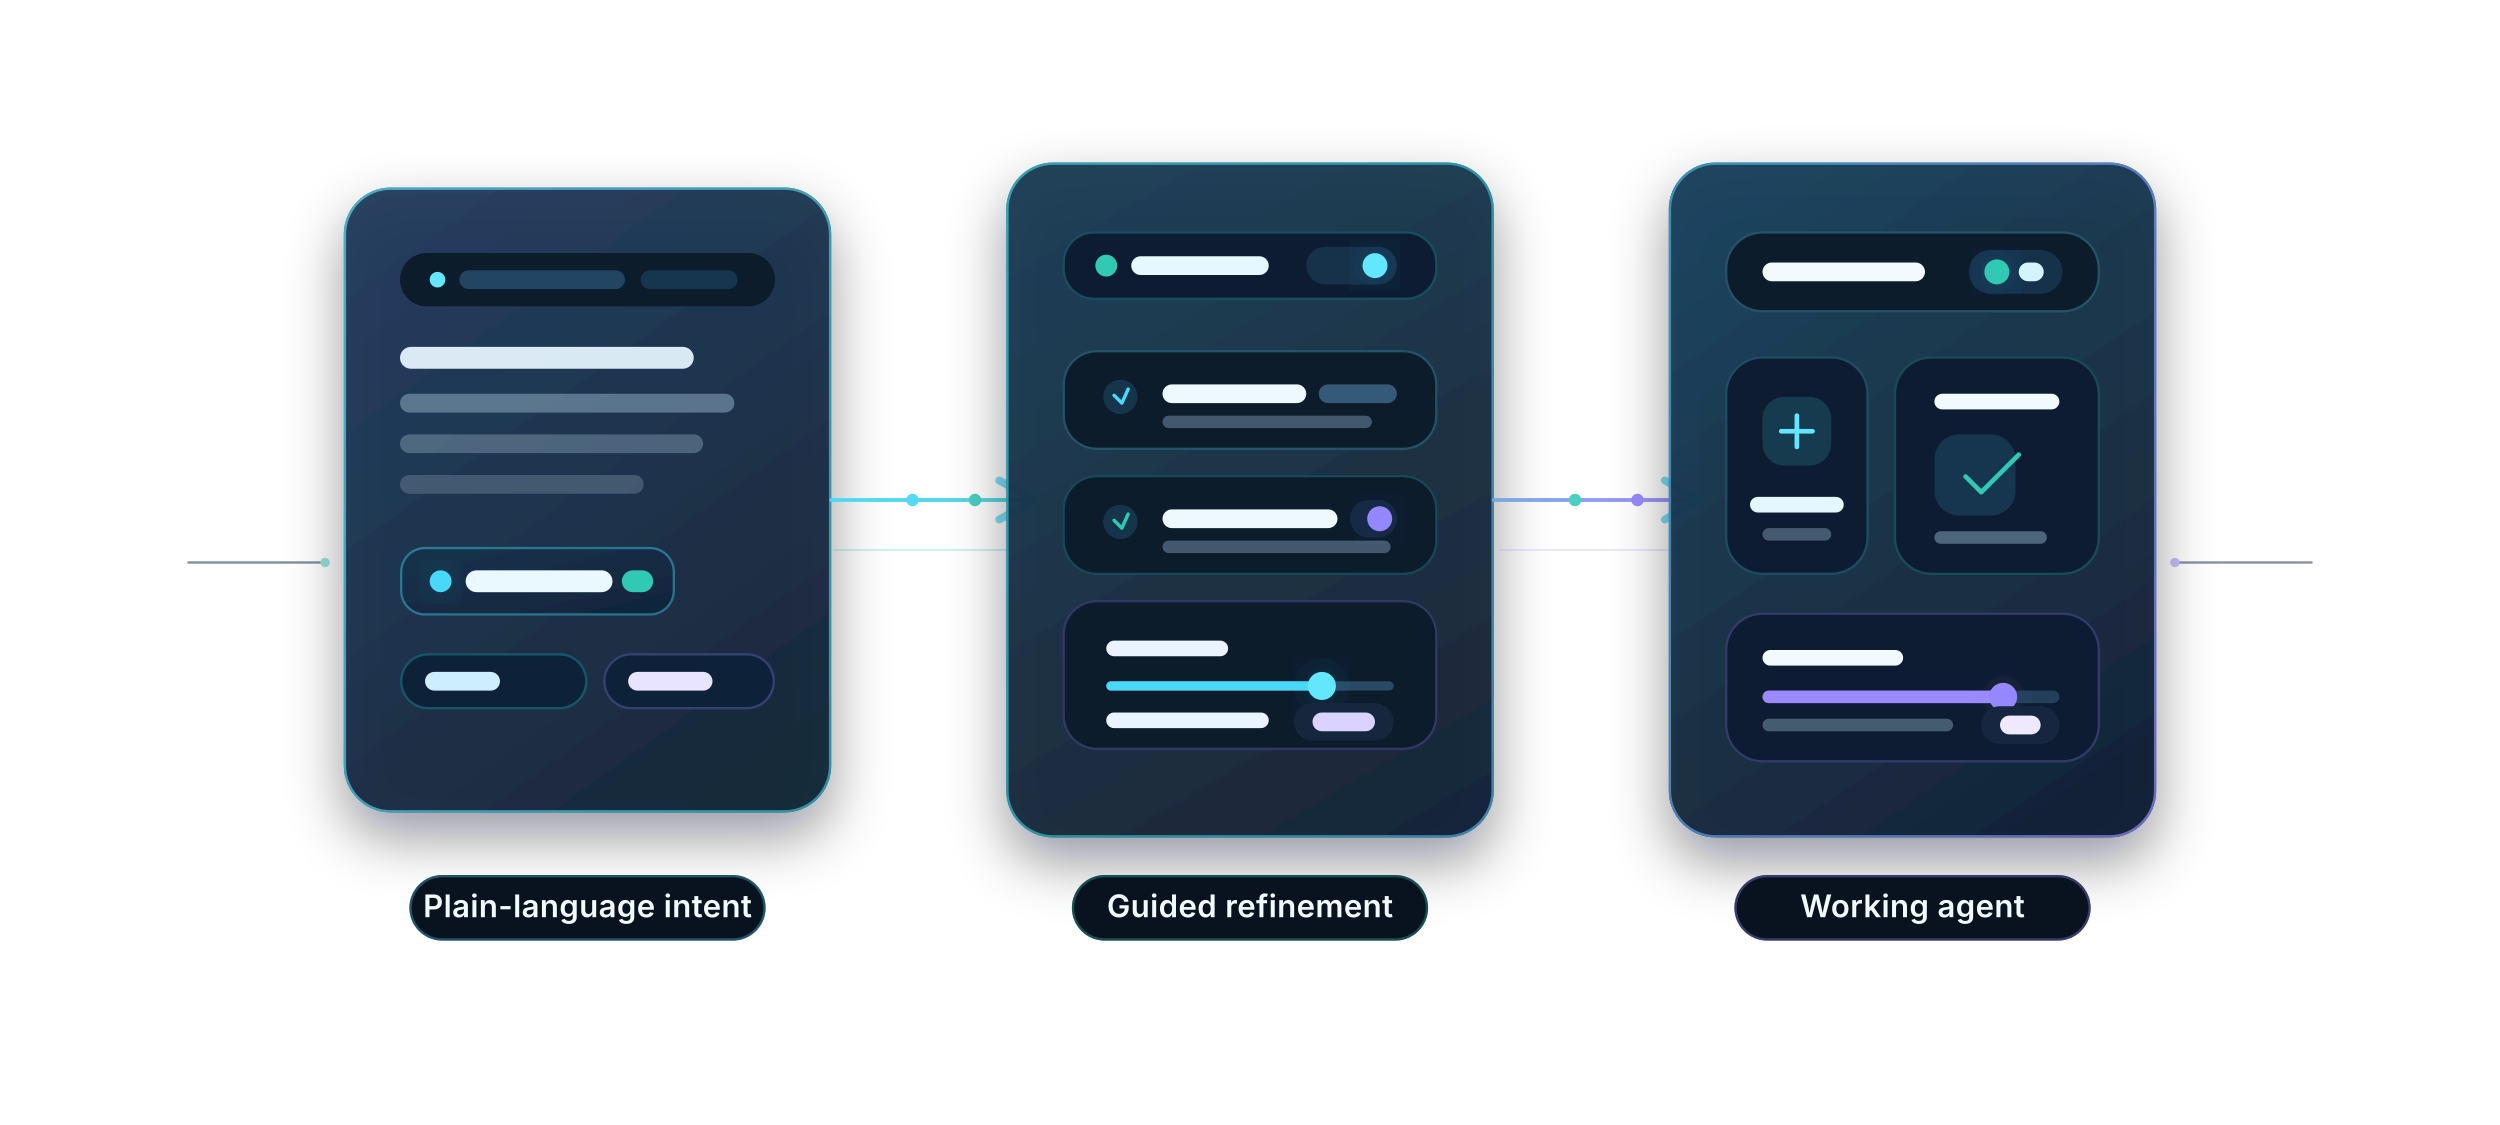
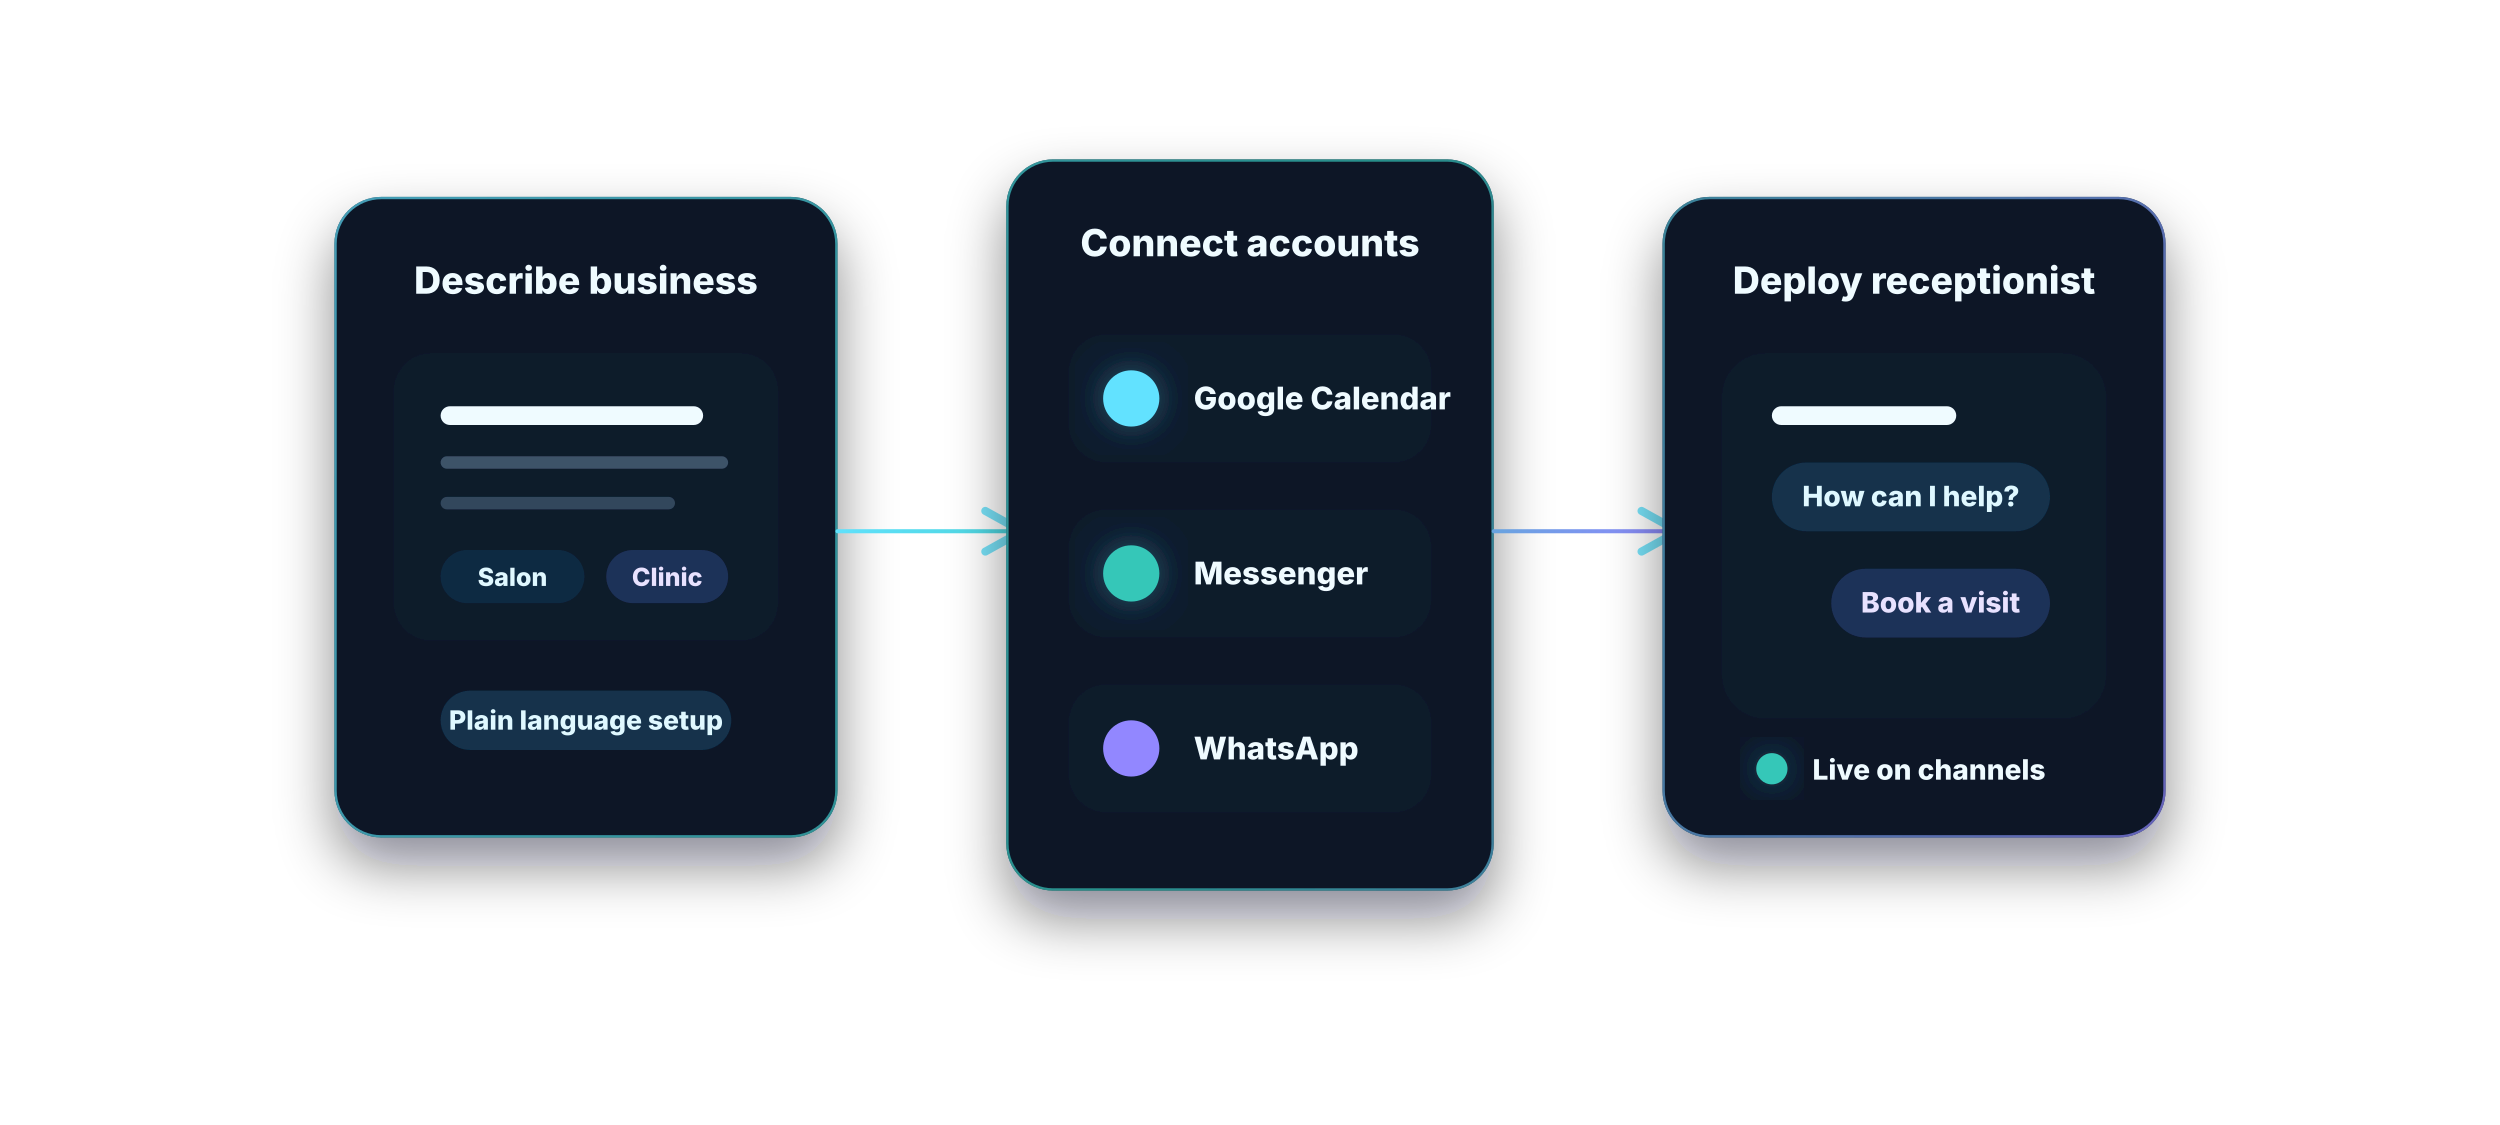
<svg xmlns="http://www.w3.org/2000/svg" width="1600" height="720" viewBox="0 0 1600 720" fill="none">
  <defs>
-     <linearGradient id="cardStroke" x1="220" y1="100" x2="1380" y2="620" gradientUnits="userSpaceOnUse">
-       <stop stop-color="#63E6FF" />
-       <stop offset="0.5" stop-color="#2FBFCA" />
-       <stop offset="1" stop-color="#9587FF" />
+     <linearGradient id="stroke" x1="214" y1="120" x2="1386" y2="566" gradientUnits="userSpaceOnUse">
+       <stop stop-color="#62E2FF" />
+       <stop offset="0.5" stop-color="#34C7B8" />
+       <stop offset="1" stop-color="#9287FF" />
    </linearGradient>
-     <linearGradient id="intentGlow" x1="256" y1="162" x2="492" y2="490" gradientUnits="userSpaceOnUse">
-       <stop stop-color="#1B3756" />
-       <stop offset="1" stop-color="#102036" />
+     <linearGradient id="flow" x1="520" y1="340" x2="1080" y2="340" gradientUnits="userSpaceOnUse">
+       <stop stop-color="#62E2FF" />
+       <stop offset="0.5" stop-color="#34C7B8" />
+       <stop offset="1" stop-color="#9287FF" />
    </linearGradient>
-     <linearGradient id="refineGlow" x1="688" y1="140" x2="912" y2="520" gradientUnits="userSpaceOnUse">
-       <stop stop-color="#153A50" />
-       <stop offset="1" stop-color="#111F34" />
-     </linearGradient>
-     <linearGradient id="agentGlow" x1="1092" y1="138" x2="1352" y2="520" gradientUnits="userSpaceOnUse">
-       <stop stop-color="#173F5A" />
-       <stop offset="1" stop-color="#101D31" />
-     </linearGradient>
-     <linearGradient id="flowLine" x1="522" y1="320" x2="1078" y2="320" gradientUnits="userSpaceOnUse">
-       <stop stop-color="#4AD8F8" />
-       <stop offset="0.52" stop-color="#42CDBF" />
-       <stop offset="1" stop-color="#9B89FF" />
-     </linearGradient>
-     <linearGradient id="chipFill" x1="0" y1="0" x2="1" y2="1">
-       <stop stop-color="#18334D" />
-       <stop offset="1" stop-color="#10243B" />
-     </linearGradient>
-     <filter id="softGlowCyan" x="-50%" y="-50%" width="200%" height="200%" color-interpolation-filters="sRGB">
-       <feGaussianBlur stdDeviation="12" result="blur" />
-       <feColorMatrix in="blur" type="matrix" values="0 0 0 0 0.298 0 0 0 0 0.847 0 0 0 0 0.973 0 0 0 0.34 0" />
-       <feBlend in="SourceGraphic" mode="normal" />
+     <filter id="shadow" x="-20%" y="-20%" width="140%" height="140%" color-interpolation-filters="sRGB">
+       <feDropShadow dx="0" dy="18" stdDeviation="18" flood-color="#020712" flood-opacity="0.45" />
    </filter>
-     <filter id="softGlowViolet" x="-50%" y="-50%" width="200%" height="200%" color-interpolation-filters="sRGB">
-       <feGaussianBlur stdDeviation="16" result="blur" />
-       <feColorMatrix in="blur" type="matrix" values="0 0 0 0 0.584 0 0 0 0 0.529 0 0 0 0 0.996 0 0 0 0.28 0" />
-       <feBlend in="SourceGraphic" mode="normal" />
+     <filter id="glow" x="-50%" y="-50%" width="200%" height="200%" color-interpolation-filters="sRGB">
+       <feGaussianBlur stdDeviation="11" result="blur" />
+       <feColorMatrix in="blur" type="matrix" values="0 0 0 0 0.39 0 0 0 0 0.89 0 0 0 0 1 0 0 0 0.33 0" />
+       <feBlend in="SourceGraphic" />
    </filter>
-     <filter id="panelShadow" x="-20%" y="-20%" width="140%" height="140%" color-interpolation-filters="sRGB">
-       <feDropShadow dx="0" dy="16" stdDeviation="18" flood-color="#040814" flood-opacity="0.42" />
-     </filter>
-     <marker id="arrowHead" markerWidth="14" markerHeight="14" refX="11" refY="7" orient="auto">
-       <path d="M2 2L11 7L2 12" stroke="#78DDF7" stroke-width="2" stroke-linecap="round" stroke-linejoin="round" />
+     <marker id="arrow" markerWidth="14" markerHeight="14" refX="11" refY="7" orient="auto">
+       <path d="M2 2L11 7L2 12" stroke="#78E2F8" stroke-width="2" stroke-linecap="round" stroke-linejoin="round" />
    </marker>
  </defs>
-   <g opacity="0.55">
-     <path d="M120 360H210" stroke="#16304C" stroke-width="1.5" />
-     <path d="M1390 360H1480" stroke="#1A3450" stroke-width="1.5" />
-     <circle cx="208" cy="360" r="3" fill="#42CDBF" />
-     <circle cx="1392" cy="360" r="3" fill="#9587FF" />
+   <g filter="url(#shadow)">
+     <rect x="214" y="126" width="322" height="410" rx="30" fill="#0B1628" />
+     <rect x="214.75" y="126.75" width="320.5" height="408.5" rx="29.25" stroke="url(#stroke)" stroke-opacity="0.66" stroke-width="1.5" />
+     <text x="375" y="188" text-anchor="middle" fill="#EFFBFF" font-family="Inter, Arial, sans-serif" font-size="24" font-weight="800">Describe business</text>
+     <rect x="252" y="226" width="246" height="184" rx="24" fill="#0C1A2C" />
+     <rect x="282" y="260" width="168" height="12" rx="6" fill="#EFFBFF" />
+     <rect x="282" y="292" width="184" height="8" rx="4" fill="#7898B2" fill-opacity="0.45" />
+     <rect x="282" y="318" width="150" height="8" rx="4" fill="#7898B2" fill-opacity="0.35" />
+     <rect x="282" y="352" width="92" height="34" rx="17" fill="#112B43" />
+     <text x="328" y="375" text-anchor="middle" fill="#DFF8FF" font-family="Inter, Arial, sans-serif" font-size="16" font-weight="800">Salon</text>
+     <rect x="388" y="352" width="78" height="34" rx="17" fill="#1F3158" />
+     <text x="427" y="375" text-anchor="middle" fill="#E8E2FF" font-family="Inter, Arial, sans-serif" font-size="16" font-weight="800">Clinic</text>
+     <rect x="282" y="442" width="186" height="38" rx="19" fill="#12324C" />
+     <text x="375" y="467" text-anchor="middle" fill="#DFF8FF" font-family="Inter, Arial, sans-serif" font-size="17" font-weight="800">Plain language setup</text>
  </g>
-   <g filter="url(#panelShadow)">
-     <rect x="220" y="120" width="312" height="400" rx="30" fill="url(#intentGlow)" fill-opacity="0.94" />
-     <rect x="220.75" y="120.75" width="310.5" height="398.5" rx="29.25" stroke="url(#cardStroke)" stroke-opacity="0.65" stroke-width="1.5" />
-     <rect x="256" y="162" width="240" height="34" rx="17" fill="#0D1A2B" />
-     <circle cx="280" cy="179" r="5" fill="#63E6FF" />
-     <rect x="294" y="173" width="106" height="12" rx="6" fill="#214564" />
-     <rect x="410" y="173" width="62" height="12" rx="6" fill="#173650" />
-     <rect x="256" y="222" width="188" height="14" rx="7" fill="#E7F6FF" fill-opacity="0.93" />
-     <rect x="256" y="252" width="214" height="12" rx="6" fill="#8CA7BD" fill-opacity="0.56" />
-     <rect x="256" y="278" width="194" height="12" rx="6" fill="#8CA7BD" fill-opacity="0.42" />
-     <rect x="256" y="304" width="156" height="12" rx="6" fill="#8CA7BD" fill-opacity="0.32" />
-     <rect x="256" y="350" width="176" height="44" rx="16" fill="url(#chipFill)" />
-     <rect x="256.75" y="350.75" width="174.5" height="42.5" rx="15.25" stroke="#4AD8F8" stroke-opacity="0.42" stroke-width="1.5" />
-     <circle cx="282" cy="372" r="7" fill="#4AD8F8" filter="url(#softGlowCyan)" />
-     <rect x="298" y="365" width="94" height="14" rx="7" fill="#EAF8FF" />
-     <rect x="398" y="365" width="20" height="14" rx="7" fill="#30C9B4" />
-     <rect x="256" y="418" width="120" height="36" rx="18" fill="#0E2238" />
-     <rect x="256.75" y="418.75" width="118.5" height="34.5" rx="17.25" stroke="#2FBFCA" stroke-opacity="0.34" stroke-width="1.5" />
-     <rect x="272" y="430" width="48" height="12" rx="6" fill="#CDEEFF" />
-     <rect x="386" y="418" width="110" height="36" rx="18" fill="#0E2238" />
-     <rect x="386.75" y="418.75" width="108.5" height="34.5" rx="17.25" stroke="#9587FF" stroke-opacity="0.3" stroke-width="1.5" />
-     <rect x="402" y="430" width="54" height="12" rx="6" fill="#E8E3FF" />
+   <path d="M536 340C590 340 614 340 654 340" stroke="url(#flow)" stroke-width="2.6" stroke-linecap="round" marker-end="url(#arrow)" />
+   <g filter="url(#shadow)">
+     <rect x="644" y="102" width="312" height="468" rx="30" fill="#0B1628" />
+     <rect x="644.75" y="102.75" width="310.5" height="466.5" rx="29.25" stroke="url(#stroke)" stroke-opacity="0.68" stroke-width="1.5" />
+     <text x="800" y="164" text-anchor="middle" fill="#EFFBFF" font-family="Inter, Arial, sans-serif" font-size="24" font-weight="800">Connect accounts</text>
+     <rect x="684" y="214" width="232" height="82" rx="24" fill="#0C1A2C" />
+     <circle cx="724" cy="255" r="18" fill="#62E2FF" filter="url(#glow)" />
+     <text x="764" y="262" fill="#EFFBFF" font-family="Inter, Arial, sans-serif" font-size="20" font-weight="800">Google Calendar</text>
+     <rect x="684" y="326" width="232" height="82" rx="24" fill="#0C1A2C" />
+     <circle cx="724" cy="367" r="18" fill="#34C7B8" filter="url(#glow)" />
+     <text x="764" y="374" fill="#EFFBFF" font-family="Inter, Arial, sans-serif" font-size="20" font-weight="800">Messenger</text>
+     <rect x="684" y="438" width="232" height="82" rx="24" fill="#0C1A2C" />
+     <circle cx="724" cy="479" r="18" fill="#9287FF" />
+     <text x="764" y="486" fill="#EFFBFF" font-family="Inter, Arial, sans-serif" font-size="20" font-weight="800">WhatsApp</text>
  </g>
-   <g opacity="0.95">
-     <path d="M532 320C592 320 622 320 662 320" stroke="url(#flowLine)" stroke-width="2.5" stroke-linecap="round" marker-end="url(#arrowHead)" />
-     <path d="M534 352C582 352 612 352 648 352" stroke="#2CBDBE" stroke-opacity="0.25" stroke-width="1.2" stroke-linecap="round" />
-     <circle cx="584" cy="320" r="4" fill="#4AD8F8" />
-     <circle cx="624" cy="320" r="4" fill="#42CDBF" />
-   </g>
-   <g filter="url(#panelShadow)">
-     <rect x="644" y="104" width="312" height="432" rx="30" fill="url(#refineGlow)" fill-opacity="0.95" />
-     <rect x="644.75" y="104.75" width="310.5" height="430.5" rx="29.25" stroke="url(#cardStroke)" stroke-opacity="0.68" stroke-width="1.5" />
-     <rect x="680" y="148" width="240" height="44" rx="20" fill="#0E1E31" />
-     <rect x="680.75" y="148.75" width="238.5" height="42.5" rx="19.25" stroke="#2FBFCA" stroke-opacity="0.3" stroke-width="1.5" />
-     <circle cx="708" cy="170" r="7" fill="#30C9B4" />
-     <rect x="724" y="164" width="88" height="12" rx="6" fill="#E5F8FF" />
-     <rect x="836" y="158" width="58" height="24" rx="12" fill="#13314C" />
-     <circle cx="880" cy="170" r="8" fill="#63E6FF" filter="url(#softGlowCyan)" />
-     <g>
-       <rect x="680" y="224" width="240" height="64" rx="22" fill="#0D1A2B" />
-       <rect x="680.75" y="224.75" width="238.5" height="62.5" rx="21.25" stroke="#63E6FF" stroke-opacity="0.28" stroke-width="1.5" />
-       <rect x="706" y="243" width="22" height="22" rx="11" fill="#12344C" />
-       <path d="M713 253L718 258L722 249" stroke="#4AD8F8" stroke-width="2.2" stroke-linecap="round" stroke-linejoin="round" />
-       <rect x="744" y="246" width="92" height="12" rx="6" fill="#EDF9FF" />
-       <rect x="844" y="246" width="50" height="12" rx="6" fill="#355A78" />
-       <rect x="744" y="266" width="134" height="8" rx="4" fill="#87A7BE" fill-opacity="0.45" />
-     </g>
-     <g>
-       <rect x="680" y="304" width="240" height="64" rx="22" fill="#0D1A2B" />
-       <rect x="680.75" y="304.75" width="238.5" height="62.5" rx="21.25" stroke="#2FBFCA" stroke-opacity="0.28" stroke-width="1.5" />
-       <rect x="706" y="323" width="22" height="22" rx="11" fill="#12344C" />
-       <path d="M713 333L718 338L722 329" stroke="#30C9B4" stroke-width="2.2" stroke-linecap="round" stroke-linejoin="round" />
-       <rect x="744" y="326" width="112" height="12" rx="6" fill="#EDF9FF" />
-       <rect x="864" y="320" width="30" height="24" rx="12" fill="#162A42" />
-       <circle cx="883" cy="332" r="8" fill="#9587FF" filter="url(#softGlowViolet)" />
-       <rect x="744" y="346" width="146" height="8" rx="4" fill="#87A7BE" fill-opacity="0.45" />
-     </g>
-     <g>
-       <rect x="680" y="384" width="240" height="96" rx="22" fill="#0D1A2B" />
-       <rect x="680.75" y="384.75" width="238.5" height="94.5" rx="21.25" stroke="#9587FF" stroke-opacity="0.28" stroke-width="1.5" />
-       <rect x="708" y="410" width="78" height="10" rx="5" fill="#EAF3FF" />
-       <rect x="708" y="436" width="184" height="6" rx="3" fill="#294865" />
-       <rect x="708" y="436" width="138" height="6" rx="3" fill="#4AD8F8" />
-       <circle cx="846" cy="439" r="9" fill="#63E6FF" filter="url(#softGlowCyan)" />
-       <rect x="708" y="456" width="104" height="10" rx="5" fill="#EAF3FF" />
-       <rect x="828" y="450" width="64" height="24" rx="12" fill="#12263D" />
-       <rect x="840" y="456" width="40" height="12" rx="6" fill="#DAD2FF" />
-     </g>
-   </g>
-   <g opacity="0.95">
-     <path d="M956 320C1018 320 1048 320 1088 320" stroke="url(#flowLine)" stroke-width="2.5" stroke-linecap="round" marker-end="url(#arrowHead)" />
-     <path d="M960 352C1008 352 1038 352 1074 352" stroke="#8D7EFF" stroke-opacity="0.2" stroke-width="1.2" stroke-linecap="round" />
-     <circle cx="1008" cy="320" r="4" fill="#42CDBF" />
-     <circle cx="1048" cy="320" r="4" fill="#9587FF" />
-   </g>
-   <g filter="url(#panelShadow)">
-     <rect x="1068" y="104" width="312" height="432" rx="30" fill="url(#agentGlow)" fill-opacity="0.96" />
-     <rect x="1068.75" y="104.75" width="310.5" height="430.5" rx="29.25" stroke="url(#cardStroke)" stroke-opacity="0.7" stroke-width="1.5" />
-     <rect x="1104" y="148" width="240" height="52" rx="24" fill="#0D1A2B" />
-     <rect x="1104.75" y="148.75" width="238.5" height="50.5" rx="23.25" stroke="#63E6FF" stroke-opacity="0.28" stroke-width="1.5" />
-     <rect x="1128" y="168" width="104" height="12" rx="6" fill="#F1FBFF" />
-     <rect x="1260" y="160" width="60" height="28" rx="14" fill="#14314C" />
-     <circle cx="1278" cy="174" r="8" fill="#30C9B4" filter="url(#softGlowCyan)" />
-     <rect x="1292" y="168" width="16" height="12" rx="6" fill="#D3F4FF" />
-     <rect x="1104" y="228" width="92" height="140" rx="24" fill="#0E1D30" />
-     <rect x="1104.75" y="228.75" width="90.5" height="138.5" rx="23.25" stroke="#4AD8F8" stroke-opacity="0.26" stroke-width="1.5" />
-     <rect x="1128" y="254" width="44" height="44" rx="14" fill="#153A50" />
-     <path d="M1140 276H1160" stroke="#63E6FF" stroke-width="3" stroke-linecap="round" />
-     <path d="M1150 266V286" stroke="#63E6FF" stroke-width="3" stroke-linecap="round" />
-     <rect x="1120" y="318" width="60" height="10" rx="5" fill="#E4F7FF" />
-     <rect x="1128" y="338" width="44" height="8" rx="4" fill="#7A98AF" fill-opacity="0.5" />
-     <rect x="1212" y="228" width="132" height="140" rx="24" fill="#0E1D30" />
-     <rect x="1212.75" y="228.75" width="130.5" height="138.5" rx="23.25" stroke="#30C9B4" stroke-opacity="0.28" stroke-width="1.5" />
-     <rect x="1238" y="252" width="80" height="10" rx="5" fill="#F1FBFF" />
-     <rect x="1238" y="278" width="52" height="52" rx="16" fill="#14344F" />
-     <path d="M1258 305L1268 315L1292 291" stroke="#30C9B4" stroke-width="3" stroke-linecap="round" stroke-linejoin="round" />
-     <rect x="1238" y="340" width="72" height="8" rx="4" fill="#87A7BE" fill-opacity="0.52" />
-     <rect x="1104" y="392" width="240" height="96" rx="24" fill="#0E1D30" />
-     <rect x="1104.75" y="392.75" width="238.5" height="94.5" rx="23.25" stroke="#9587FF" stroke-opacity="0.28" stroke-width="1.5" />
-     <rect x="1128" y="416" width="90" height="10" rx="5" fill="#F1FBFF" />
-     <rect x="1128" y="442" width="190" height="8" rx="4" fill="#24405C" />
-     <rect x="1128" y="442" width="154" height="8" rx="4" fill="url(#flowLine)" />
-     <circle cx="1282" cy="446" r="9" fill="#9587FF" filter="url(#softGlowViolet)" />
-     <rect x="1128" y="460" width="122" height="8" rx="4" fill="#87A7BE" fill-opacity="0.45" />
-     <rect x="1268" y="452" width="50" height="24" rx="12" fill="#14283F" />
-     <rect x="1280" y="458" width="26" height="12" rx="6" fill="#F0E8FF" />
-   </g>
-   <g>
-     <rect x="262" y="560" width="228" height="42" rx="21" fill="#09121F" />
-     <rect x="262.75" y="560.75" width="226.5" height="40.5" rx="20.25" stroke="#4AD8F8" stroke-opacity="0.34" stroke-width="1.5" />
-     <text x="376" y="587" text-anchor="middle" fill="#F1FBFF" font-family="Inter, Arial, sans-serif" font-size="20" font-weight="600" letter-spacing="0.01em">Plain-language intent</text>
-     <rect x="686" y="560" width="228" height="42" rx="21" fill="#09121F" />
-     <rect x="686.75" y="560.75" width="226.5" height="40.5" rx="20.25" stroke="#30C9B4" stroke-opacity="0.34" stroke-width="1.5" />
-     <text x="800" y="587" text-anchor="middle" fill="#F1FBFF" font-family="Inter, Arial, sans-serif" font-size="20" font-weight="600" letter-spacing="0.01em">Guided refinement</text>
-     <rect x="1110" y="560" width="228" height="42" rx="21" fill="#09121F" />
-     <rect x="1110.75" y="560.75" width="226.5" height="40.5" rx="20.25" stroke="#9587FF" stroke-opacity="0.34" stroke-width="1.5" />
-     <text x="1224" y="587" text-anchor="middle" fill="#F1FBFF" font-family="Inter, Arial, sans-serif" font-size="20" font-weight="600" letter-spacing="0.01em">Working agent</text>
+   <path d="M956 340C1010 340 1034 340 1074 340" stroke="url(#flow)" stroke-width="2.6" stroke-linecap="round" marker-end="url(#arrow)" />
+   <g filter="url(#shadow)">
+     <rect x="1064" y="126" width="322" height="410" rx="30" fill="#0B1628" />
+     <rect x="1064.75" y="126.75" width="320.5" height="408.5" rx="29.25" stroke="url(#stroke)" stroke-opacity="0.68" stroke-width="1.5" />
+     <text x="1225" y="188" text-anchor="middle" fill="#EFFBFF" font-family="Inter, Arial, sans-serif" font-size="24" font-weight="800">Deploy receptionist</text>
+     <rect x="1102" y="226" width="246" height="234" rx="28" fill="#0C1A2C" />
+     <rect x="1134" y="260" width="118" height="12" rx="6" fill="#EFFBFF" />
+     <rect x="1134" y="296" width="178" height="44" rx="22" fill="#12324C" />
+     <text x="1223" y="324" text-anchor="middle" fill="#DFF8FF" font-family="Inter, Arial, sans-serif" font-size="18" font-weight="800">How can I help?</text>
+     <rect x="1172" y="364" width="140" height="44" rx="22" fill="#1F3158" />
+     <text x="1242" y="392" text-anchor="middle" fill="#E8E2FF" font-family="Inter, Arial, sans-serif" font-size="18" font-weight="800">Book a visit</text>
+     <circle cx="1134" cy="492" r="10" fill="#34C7B8" filter="url(#glow)" />
+     <text x="1160" y="499" fill="#EFFBFF" font-family="Inter, Arial, sans-serif" font-size="18" font-weight="800">Live on channels</text>
  </g>
</svg>
